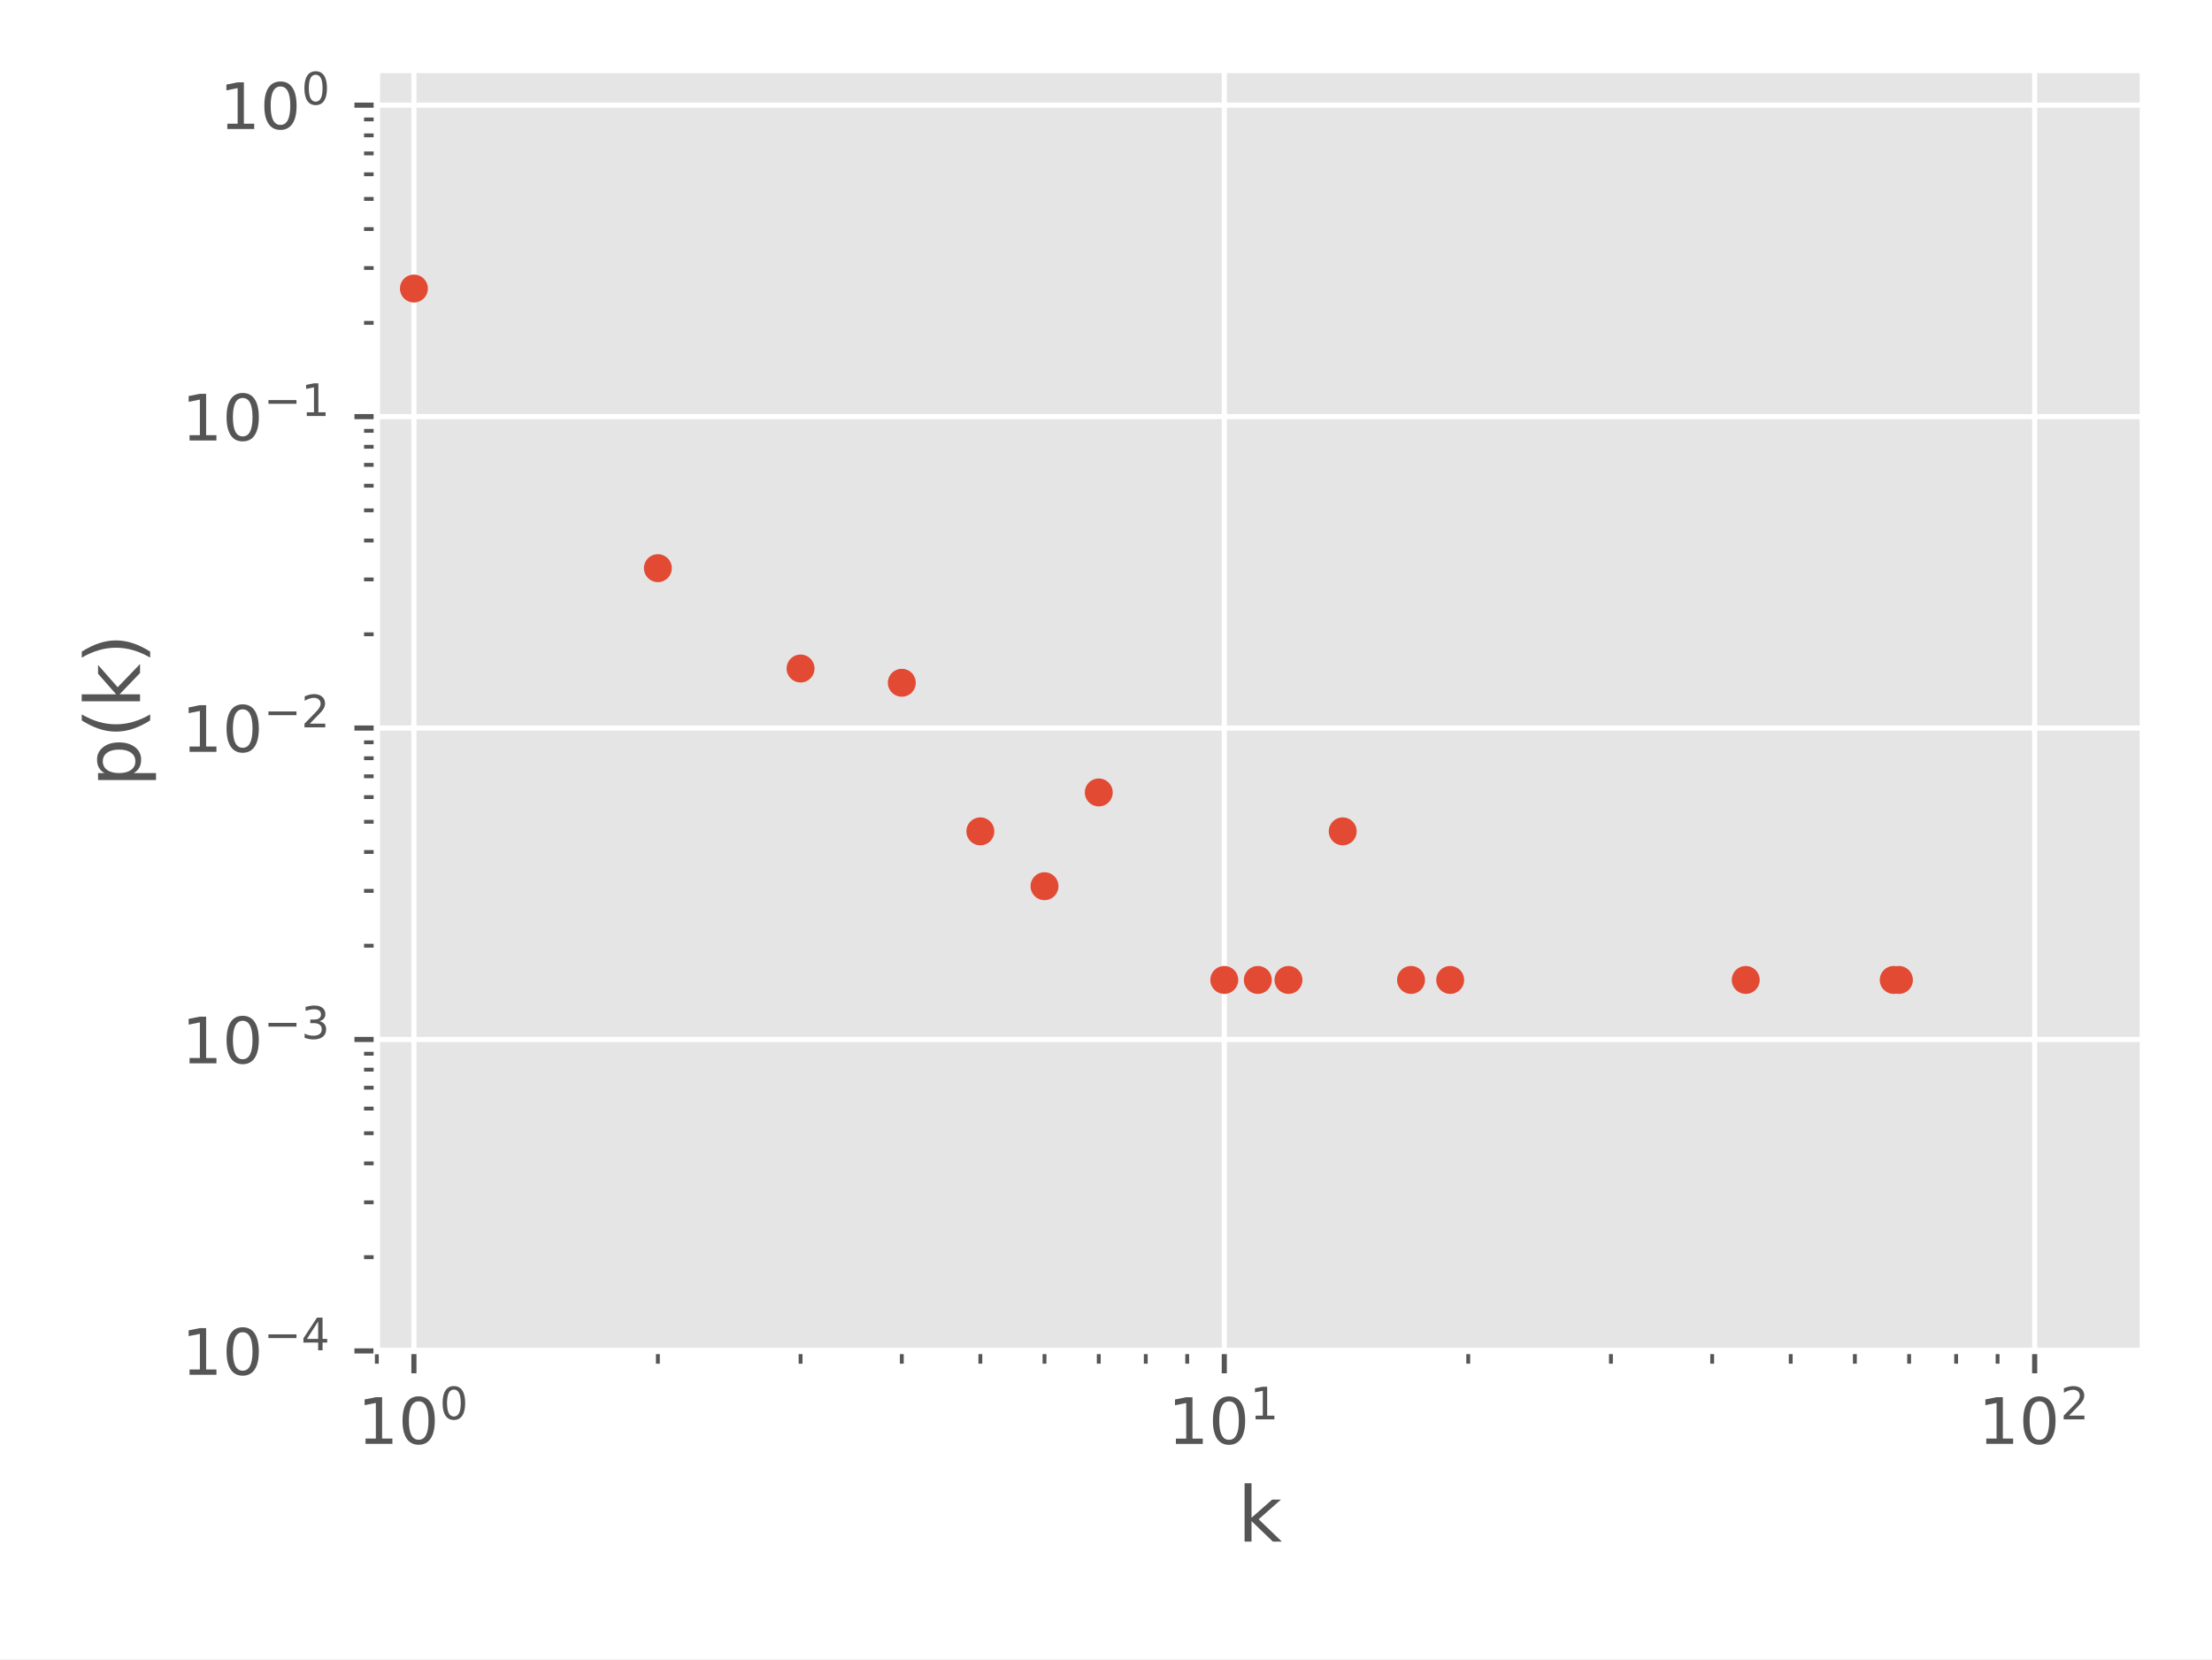
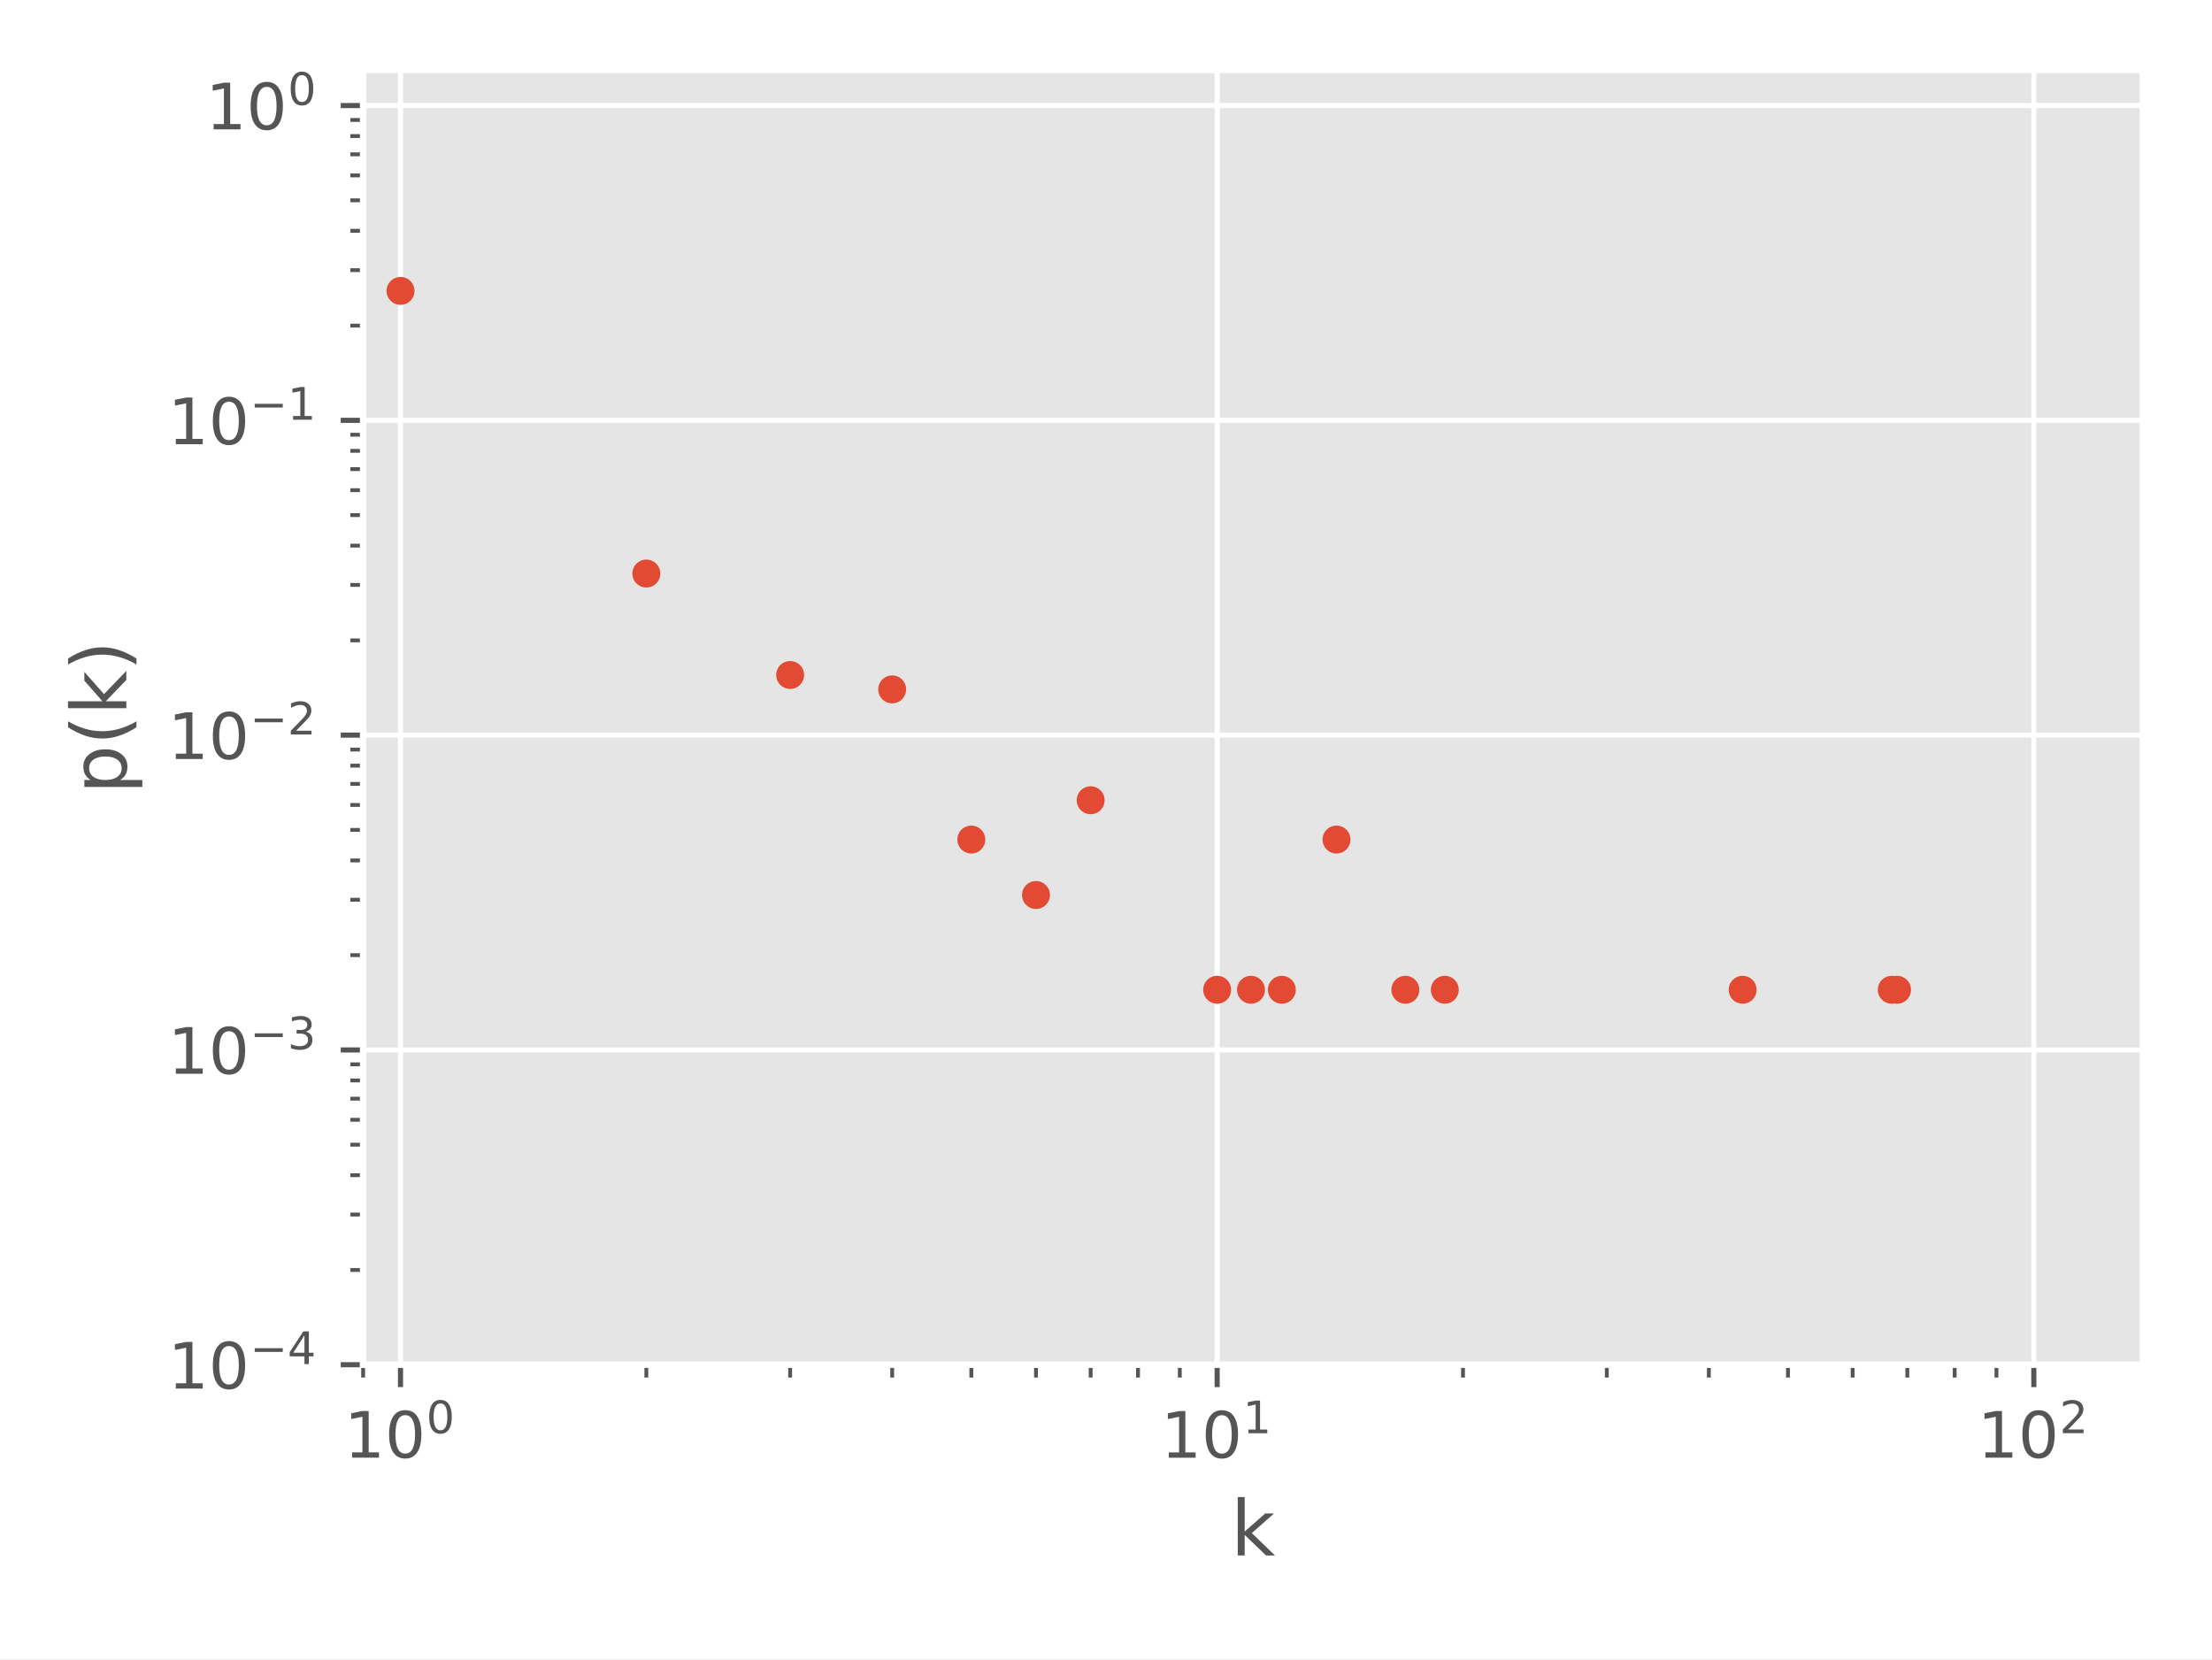
<svg xmlns="http://www.w3.org/2000/svg" xmlns:xlink="http://www.w3.org/1999/xlink" width="345.6pt" height="259.2pt" viewBox="0 0 345.6 259.2" version="1.1">
  <defs>
    <style type="text/css">*{stroke-linejoin: round; stroke-linecap: butt}</style>
  </defs>
  <g id="figure_1">
    <g id="patch_1">
      <path d="M 0 259.2  L 345.6 259.2  L 345.6 0  L 0 0  z " style="fill: #ffffff" />
    </g>
    <g id="axes_1">
      <g id="patch_2">
-         <path d="M 58.877 211.048  L 334.8 211.048  L 334.8 10.918  L 58.877 10.918  z " style="fill: #e5e5e5" />
+         <path d="M 56.735 213.208  L 334.8 213.208  L 334.8 10.918  L 56.735 10.918  z " style="fill: #e5e5e5" />
      </g>
      <g id="matplotlib.axis_1">
        <g id="xtick_1">
          <g id="line2d_1">
-             <path d="M 64.67 211.048  L 64.67 10.918  " clip-path="url(#pd19d68259e)" style="fill: none; stroke: #ffffff; stroke-width: 0.8; stroke-linecap: square" />
+             <path d="M 62.574 213.208  L 62.574 10.918  " clip-path="url(#pd4e6b2bc3e)" style="fill: none; stroke: #ffffff; stroke-width: 0.8; stroke-linecap: square" />
          </g>
          <g id="line2d_2">
            <defs>
-               <path id="m4f8081036e" d="M 0 0  L 0 3.5  " style="stroke: #555555; stroke-width: 0.8" />
+               <path id="m5075b7e5a8" d="M 0 0  L 0 3.5  " style="stroke: #555555; stroke-width: 0.8" />
            </defs>
            <g>
-               <use xlink:href="#m4f8081036e" x="64.67" y="211.048" style="fill: #555555; stroke: #555555; stroke-width: 0.8" />
+               <use xlink:href="#m5075b7e5a8" x="62.574" y="213.208" style="fill: #555555; stroke: #555555; stroke-width: 0.8" />
            </g>
          </g>
          <g id="text_1">
-             <g style="fill: #555555" transform="translate(55.87046 225.6464) scale(0.1 -0.1)">
+             <g style="fill: #555555" transform="translate(53.77372 227.8064)scale(0.1 -0.1)">
              <defs>
                <path id="DejaVuSans-31" d="M 794 531  L 1825 531  L 1825 4091  L 703 3866  L 703 4441  L 1819 4666  L 2450 4666  L 2450 531  L 3481 531  L 3481 0  L 794 0  L 794 531  z " transform="scale(0.015625)" />
                <path id="DejaVuSans-30" d="M 2034 4250  Q 1547 4250 1301 3770  Q 1056 3291 1056 2328  Q 1056 1369 1301 889  Q 1547 409 2034 409  Q 2525 409 2770 889  Q 3016 1369 3016 2328  Q 3016 3291 2770 3770  Q 2525 4250 2034 4250  z M 2034 4750  Q 2819 4750 3233 4129  Q 3647 3509 3647 2328  Q 3647 1150 3233 529  Q 2819 -91 2034 -91  Q 1250 -91 836 529  Q 422 1150 422 2328  Q 422 3509 836 4129  Q 1250 4750 2034 4750  z " transform="scale(0.015625)" />
              </defs>
              <use xlink:href="#DejaVuSans-31" transform="translate(0 0.765625)" />
              <use xlink:href="#DejaVuSans-30" transform="translate(63.62305 0.765625)" />
-               <use xlink:href="#DejaVuSans-30" transform="translate(128.2031 39.04688) scale(0.7)" />
+               <use xlink:href="#DejaVuSans-30" transform="translate(128.2031 39.04688)scale(0.7)" />
            </g>
          </g>
        </g>
        <g id="xtick_2">
          <g id="line2d_3">
-             <path d="M 191.281 211.048  L 191.281 10.918  " clip-path="url(#pd19d68259e)" style="fill: none; stroke: #ffffff; stroke-width: 0.8; stroke-linecap: square" />
+             <path d="M 190.167 213.208  L 190.167 10.918  " clip-path="url(#pd4e6b2bc3e)" style="fill: none; stroke: #ffffff; stroke-width: 0.8; stroke-linecap: square" />
          </g>
          <g id="line2d_4">
            <g>
-               <use xlink:href="#m4f8081036e" x="191.281" y="211.048" style="fill: #555555; stroke: #555555; stroke-width: 0.8" />
+               <use xlink:href="#m5075b7e5a8" x="190.167" y="213.208" style="fill: #555555; stroke: #555555; stroke-width: 0.8" />
            </g>
          </g>
          <g id="text_2">
-             <g style="fill: #555555" transform="translate(182.4815 225.6464) scale(0.1 -0.1)">
+             <g style="fill: #555555" transform="translate(181.3675 227.8064)scale(0.1 -0.1)">
              <use xlink:href="#DejaVuSans-31" transform="translate(0 0.684375)" />
              <use xlink:href="#DejaVuSans-30" transform="translate(63.62305 0.684375)" />
-               <use xlink:href="#DejaVuSans-31" transform="translate(128.2031 38.96563) scale(0.7)" />
+               <use xlink:href="#DejaVuSans-31" transform="translate(128.2031 38.96563)scale(0.7)" />
            </g>
          </g>
        </g>
        <g id="xtick_3">
          <g id="line2d_5">
-             <path d="M 317.893 211.048  L 317.893 10.918  " clip-path="url(#pd19d68259e)" style="fill: none; stroke: #ffffff; stroke-width: 0.8; stroke-linecap: square" />
+             <path d="M 317.761 213.208  L 317.761 10.918  " clip-path="url(#pd4e6b2bc3e)" style="fill: none; stroke: #ffffff; stroke-width: 0.8; stroke-linecap: square" />
          </g>
          <g id="line2d_6">
            <g>
-               <use xlink:href="#m4f8081036e" x="317.893" y="211.048" style="fill: #555555; stroke: #555555; stroke-width: 0.8" />
+               <use xlink:href="#m5075b7e5a8" x="317.761" y="213.208" style="fill: #555555; stroke: #555555; stroke-width: 0.8" />
            </g>
          </g>
          <g id="text_3">
-             <g style="fill: #555555" transform="translate(309.0925 225.6464) scale(0.1 -0.1)">
+             <g style="fill: #555555" transform="translate(308.9613 227.8064)scale(0.1 -0.1)">
              <defs>
                <path id="DejaVuSans-32" d="M 1228 531  L 3431 531  L 3431 0  L 469 0  L 469 531  Q 828 903 1448 1529  Q 2069 2156 2228 2338  Q 2531 2678 2651 2914  Q 2772 3150 2772 3378  Q 2772 3750 2511 3984  Q 2250 4219 1831 4219  Q 1534 4219 1204 4116  Q 875 4013 500 3803  L 500 4441  Q 881 4594 1212 4672  Q 1544 4750 1819 4750  Q 2544 4750 2975 4387  Q 3406 4025 3406 3419  Q 3406 3131 3298 2873  Q 3191 2616 2906 2266  Q 2828 2175 2409 1742  Q 1991 1309 1228 531  z " transform="scale(0.015625)" />
              </defs>
              <use xlink:href="#DejaVuSans-31" transform="translate(0 0.765625)" />
              <use xlink:href="#DejaVuSans-30" transform="translate(63.62305 0.765625)" />
-               <use xlink:href="#DejaVuSans-32" transform="translate(128.2031 39.04688) scale(0.7)" />
+               <use xlink:href="#DejaVuSans-32" transform="translate(128.2031 39.04688)scale(0.7)" />
            </g>
          </g>
        </g>
        <g id="xtick_4">
          <g id="line2d_7">
            <defs>
-               <path id="mb3ab9eba91" d="M 0 0  L 0 2  " style="stroke: #555555; stroke-width: 0.6" />
+               <path id="m100b106970" d="M 0 0  L 0 2  " style="stroke: #555555; stroke-width: 0.6" />
            </defs>
            <g>
-               <use xlink:href="#mb3ab9eba91" x="58.877" y="211.048" style="fill: #555555; stroke: #555555; stroke-width: 0.6" />
+               <use xlink:href="#m100b106970" x="56.735" y="213.208" style="fill: #555555; stroke: #555555; stroke-width: 0.6" />
            </g>
          </g>
        </g>
        <g id="xtick_5">
          <g id="line2d_8">
            <g>
-               <use xlink:href="#mb3ab9eba91" x="102.784" y="211.048" style="fill: #555555; stroke: #555555; stroke-width: 0.6" />
+               <use xlink:href="#m100b106970" x="100.983" y="213.208" style="fill: #555555; stroke: #555555; stroke-width: 0.6" />
            </g>
          </g>
        </g>
        <g id="xtick_6">
          <g id="line2d_9">
            <g>
-               <use xlink:href="#mb3ab9eba91" x="125.079" y="211.048" style="fill: #555555; stroke: #555555; stroke-width: 0.6" />
+               <use xlink:href="#m100b106970" x="123.451" y="213.208" style="fill: #555555; stroke: #555555; stroke-width: 0.6" />
            </g>
          </g>
        </g>
        <g id="xtick_7">
          <g id="line2d_10">
            <g>
-               <use xlink:href="#mb3ab9eba91" x="140.898" y="211.048" style="fill: #555555; stroke: #555555; stroke-width: 0.6" />
+               <use xlink:href="#m100b106970" x="139.393" y="213.208" style="fill: #555555; stroke: #555555; stroke-width: 0.6" />
            </g>
          </g>
        </g>
        <g id="xtick_8">
          <g id="line2d_11">
            <g>
-               <use xlink:href="#mb3ab9eba91" x="153.168" y="211.048" style="fill: #555555; stroke: #555555; stroke-width: 0.6" />
+               <use xlink:href="#m100b106970" x="151.758" y="213.208" style="fill: #555555; stroke: #555555; stroke-width: 0.6" />
            </g>
          </g>
        </g>
        <g id="xtick_9">
          <g id="line2d_12">
            <g>
-               <use xlink:href="#mb3ab9eba91" x="163.193" y="211.048" style="fill: #555555; stroke: #555555; stroke-width: 0.6" />
+               <use xlink:href="#m100b106970" x="161.861" y="213.208" style="fill: #555555; stroke: #555555; stroke-width: 0.6" />
            </g>
          </g>
        </g>
        <g id="xtick_10">
          <g id="line2d_13">
            <g>
-               <use xlink:href="#mb3ab9eba91" x="171.669" y="211.048" style="fill: #555555; stroke: #555555; stroke-width: 0.6" />
+               <use xlink:href="#m100b106970" x="170.403" y="213.208" style="fill: #555555; stroke: #555555; stroke-width: 0.6" />
            </g>
          </g>
        </g>
        <g id="xtick_11">
          <g id="line2d_14">
            <g>
-               <use xlink:href="#mb3ab9eba91" x="179.012" y="211.048" style="fill: #555555; stroke: #555555; stroke-width: 0.6" />
+               <use xlink:href="#m100b106970" x="177.802" y="213.208" style="fill: #555555; stroke: #555555; stroke-width: 0.6" />
            </g>
          </g>
        </g>
        <g id="xtick_12">
          <g id="line2d_15">
            <g>
-               <use xlink:href="#mb3ab9eba91" x="185.488" y="211.048" style="fill: #555555; stroke: #555555; stroke-width: 0.6" />
+               <use xlink:href="#m100b106970" x="184.329" y="213.208" style="fill: #555555; stroke: #555555; stroke-width: 0.6" />
            </g>
          </g>
        </g>
        <g id="xtick_13">
          <g id="line2d_16">
            <g>
-               <use xlink:href="#mb3ab9eba91" x="229.395" y="211.048" style="fill: #555555; stroke: #555555; stroke-width: 0.6" />
+               <use xlink:href="#m100b106970" x="228.577" y="213.208" style="fill: #555555; stroke: #555555; stroke-width: 0.6" />
            </g>
          </g>
        </g>
        <g id="xtick_14">
          <g id="line2d_17">
            <g>
-               <use xlink:href="#mb3ab9eba91" x="251.69" y="211.048" style="fill: #555555; stroke: #555555; stroke-width: 0.6" />
+               <use xlink:href="#m100b106970" x="251.045" y="213.208" style="fill: #555555; stroke: #555555; stroke-width: 0.6" />
            </g>
          </g>
        </g>
        <g id="xtick_15">
          <g id="line2d_18">
            <g>
-               <use xlink:href="#mb3ab9eba91" x="267.509" y="211.048" style="fill: #555555; stroke: #555555; stroke-width: 0.6" />
+               <use xlink:href="#m100b106970" x="266.987" y="213.208" style="fill: #555555; stroke: #555555; stroke-width: 0.6" />
            </g>
          </g>
        </g>
        <g id="xtick_16">
          <g id="line2d_19">
            <g>
-               <use xlink:href="#mb3ab9eba91" x="279.779" y="211.048" style="fill: #555555; stroke: #555555; stroke-width: 0.6" />
+               <use xlink:href="#m100b106970" x="279.352" y="213.208" style="fill: #555555; stroke: #555555; stroke-width: 0.6" />
            </g>
          </g>
        </g>
        <g id="xtick_17">
          <g id="line2d_20">
            <g>
-               <use xlink:href="#mb3ab9eba91" x="289.804" y="211.048" style="fill: #555555; stroke: #555555; stroke-width: 0.6" />
+               <use xlink:href="#m100b106970" x="289.455" y="213.208" style="fill: #555555; stroke: #555555; stroke-width: 0.6" />
            </g>
          </g>
        </g>
        <g id="xtick_18">
          <g id="line2d_21">
            <g>
-               <use xlink:href="#mb3ab9eba91" x="298.28" y="211.048" style="fill: #555555; stroke: #555555; stroke-width: 0.6" />
+               <use xlink:href="#m100b106970" x="297.997" y="213.208" style="fill: #555555; stroke: #555555; stroke-width: 0.6" />
            </g>
          </g>
        </g>
        <g id="xtick_19">
          <g id="line2d_22">
            <g>
-               <use xlink:href="#mb3ab9eba91" x="305.623" y="211.048" style="fill: #555555; stroke: #555555; stroke-width: 0.6" />
+               <use xlink:href="#m100b106970" x="305.396" y="213.208" style="fill: #555555; stroke: #555555; stroke-width: 0.6" />
            </g>
          </g>
        </g>
        <g id="xtick_20">
          <g id="line2d_23">
            <g>
-               <use xlink:href="#mb3ab9eba91" x="312.099" y="211.048" style="fill: #555555; stroke: #555555; stroke-width: 0.6" />
+               <use xlink:href="#m100b106970" x="311.923" y="213.208" style="fill: #555555; stroke: #555555; stroke-width: 0.6" />
            </g>
          </g>
        </g>
        <g id="text_4">
-           <g style="fill: #555555" transform="translate(193.3642 240.8442) scale(0.12 -0.12)">
+           <g style="fill: #555555" transform="translate(192.2933 243.0043)scale(0.12 -0.12)">
            <defs>
              <path id="DejaVuSans-6b" d="M 581 4863  L 1159 4863  L 1159 1991  L 2875 3500  L 3609 3500  L 1753 1863  L 3688 0  L 2938 0  L 1159 1709  L 1159 0  L 581 0  L 581 4863  z " transform="scale(0.015625)" />
            </defs>
            <use xlink:href="#DejaVuSans-6b" />
          </g>
        </g>
      </g>
      <g id="matplotlib.axis_2">
        <g id="ytick_1">
          <g id="line2d_24">
-             <path d="M 58.877 211.048  L 334.8 211.048  " clip-path="url(#pd19d68259e)" style="fill: none; stroke: #ffffff; stroke-width: 0.8; stroke-linecap: square" />
+             <path d="M 56.735 213.208  L 334.8 213.208  " clip-path="url(#pd4e6b2bc3e)" style="fill: none; stroke: #ffffff; stroke-width: 0.8; stroke-linecap: square" />
          </g>
          <g id="line2d_25">
            <defs>
-               <path id="m015643359f" d="M 0 0  L -3.5 0  " style="stroke: #555555; stroke-width: 0.8" />
+               <path id="m244d726174" d="M 0 0  L -3.5 0  " style="stroke: #555555; stroke-width: 0.8" />
            </defs>
            <g>
-               <use xlink:href="#m015643359f" x="58.877" y="211.048" style="fill: #555555; stroke: #555555; stroke-width: 0.8" />
+               <use xlink:href="#m244d726174" x="56.735" y="213.208" style="fill: #555555; stroke: #555555; stroke-width: 0.8" />
            </g>
          </g>
          <g id="text_5">
-             <g style="fill: #555555" transform="translate(28.37705 214.8472) scale(0.1 -0.1)">
+             <g style="fill: #555555" transform="translate(26.23535 217.0072)scale(0.1 -0.1)">
              <defs>
                <path id="DejaVuSans-2212" d="M 678 2272  L 4684 2272  L 4684 1741  L 678 1741  L 678 2272  z " transform="scale(0.015625)" />
                <path id="DejaVuSans-34" d="M 2419 4116  L 825 1625  L 2419 1625  L 2419 4116  z M 2253 4666  L 3047 4666  L 3047 1625  L 3713 1625  L 3713 1100  L 3047 1100  L 3047 0  L 2419 0  L 2419 1100  L 313 1100  L 313 1709  L 2253 4666  z " transform="scale(0.015625)" />
              </defs>
              <use xlink:href="#DejaVuSans-31" transform="translate(0 0.684375)" />
              <use xlink:href="#DejaVuSans-30" transform="translate(63.62305 0.684375)" />
-               <use xlink:href="#DejaVuSans-2212" transform="translate(128.2031 38.96563) scale(0.7)" />
-               <use xlink:href="#DejaVuSans-34" transform="translate(186.8555 38.96563) scale(0.7)" />
+               <use xlink:href="#DejaVuSans-2212" transform="translate(128.2031 38.96563)scale(0.7)" />
+               <use xlink:href="#DejaVuSans-34" transform="translate(186.8555 38.96563)scale(0.7)" />
            </g>
          </g>
        </g>
        <g id="ytick_2">
          <g id="line2d_26">
-             <path d="M 58.877 162.394  L 334.8 162.394  " clip-path="url(#pd19d68259e)" style="fill: none; stroke: #ffffff; stroke-width: 0.8; stroke-linecap: square" />
+             <path d="M 56.735 164.029  L 334.8 164.029  " clip-path="url(#pd4e6b2bc3e)" style="fill: none; stroke: #ffffff; stroke-width: 0.8; stroke-linecap: square" />
          </g>
          <g id="line2d_27">
            <g>
-               <use xlink:href="#m015643359f" x="58.877" y="162.394" style="fill: #555555; stroke: #555555; stroke-width: 0.8" />
+               <use xlink:href="#m244d726174" x="56.735" y="164.029" style="fill: #555555; stroke: #555555; stroke-width: 0.8" />
            </g>
          </g>
          <g id="text_6">
-             <g style="fill: #555555" transform="translate(28.37705 166.193) scale(0.1 -0.1)">
+             <g style="fill: #555555" transform="translate(26.23535 167.8279)scale(0.1 -0.1)">
              <defs>
                <path id="DejaVuSans-33" d="M 2597 2516  Q 3050 2419 3304 2112  Q 3559 1806 3559 1356  Q 3559 666 3084 287  Q 2609 -91 1734 -91  Q 1441 -91 1130 -33  Q 819 25 488 141  L 488 750  Q 750 597 1062 519  Q 1375 441 1716 441  Q 2309 441 2620 675  Q 2931 909 2931 1356  Q 2931 1769 2642 2001  Q 2353 2234 1838 2234  L 1294 2234  L 1294 2753  L 1863 2753  Q 2328 2753 2575 2939  Q 2822 3125 2822 3475  Q 2822 3834 2567 4026  Q 2313 4219 1838 4219  Q 1578 4219 1281 4162  Q 984 4106 628 3988  L 628 4550  Q 988 4650 1302 4700  Q 1616 4750 1894 4750  Q 2613 4750 3031 4423  Q 3450 4097 3450 3541  Q 3450 3153 3228 2886  Q 3006 2619 2597 2516  z " transform="scale(0.015625)" />
              </defs>
              <use xlink:href="#DejaVuSans-31" transform="translate(0 0.765625)" />
              <use xlink:href="#DejaVuSans-30" transform="translate(63.62305 0.765625)" />
-               <use xlink:href="#DejaVuSans-2212" transform="translate(128.2031 39.04688) scale(0.7)" />
-               <use xlink:href="#DejaVuSans-33" transform="translate(186.8555 39.04688) scale(0.7)" />
+               <use xlink:href="#DejaVuSans-2212" transform="translate(128.2031 39.04688)scale(0.7)" />
+               <use xlink:href="#DejaVuSans-33" transform="translate(186.8555 39.04688)scale(0.7)" />
            </g>
          </g>
        </g>
        <g id="ytick_3">
          <g id="line2d_28">
-             <path d="M 58.877 113.74  L 334.8 113.74  " clip-path="url(#pd19d68259e)" style="fill: none; stroke: #ffffff; stroke-width: 0.8; stroke-linecap: square" />
+             <path d="M 56.735 114.849  L 334.8 114.849  " clip-path="url(#pd4e6b2bc3e)" style="fill: none; stroke: #ffffff; stroke-width: 0.8; stroke-linecap: square" />
          </g>
          <g id="line2d_29">
            <g>
-               <use xlink:href="#m015643359f" x="58.877" y="113.74" style="fill: #555555; stroke: #555555; stroke-width: 0.8" />
+               <use xlink:href="#m244d726174" x="56.735" y="114.849" style="fill: #555555; stroke: #555555; stroke-width: 0.8" />
            </g>
          </g>
          <g id="text_7">
-             <g style="fill: #555555" transform="translate(28.37705 117.5387) scale(0.1 -0.1)">
+             <g style="fill: #555555" transform="translate(26.23535 118.6485)scale(0.1 -0.1)">
              <use xlink:href="#DejaVuSans-31" transform="translate(0 0.765625)" />
              <use xlink:href="#DejaVuSans-30" transform="translate(63.62305 0.765625)" />
-               <use xlink:href="#DejaVuSans-2212" transform="translate(128.2031 39.04688) scale(0.7)" />
-               <use xlink:href="#DejaVuSans-32" transform="translate(186.8555 39.04688) scale(0.7)" />
+               <use xlink:href="#DejaVuSans-2212" transform="translate(128.2031 39.04688)scale(0.7)" />
+               <use xlink:href="#DejaVuSans-32" transform="translate(186.8555 39.04688)scale(0.7)" />
            </g>
          </g>
        </g>
        <g id="ytick_4">
          <g id="line2d_30">
-             <path d="M 58.877 65.085  L 334.8 65.085  " clip-path="url(#pd19d68259e)" style="fill: none; stroke: #ffffff; stroke-width: 0.8; stroke-linecap: square" />
+             <path d="M 56.735 65.67  L 334.8 65.67  " clip-path="url(#pd4e6b2bc3e)" style="fill: none; stroke: #ffffff; stroke-width: 0.8; stroke-linecap: square" />
          </g>
          <g id="line2d_31">
            <g>
-               <use xlink:href="#m015643359f" x="58.877" y="65.085" style="fill: #555555; stroke: #555555; stroke-width: 0.8" />
+               <use xlink:href="#m244d726174" x="56.735" y="65.67" style="fill: #555555; stroke: #555555; stroke-width: 0.8" />
            </g>
          </g>
          <g id="text_8">
-             <g style="fill: #555555" transform="translate(28.37705 68.88451) scale(0.1 -0.1)">
+             <g style="fill: #555555" transform="translate(26.23535 69.46914)scale(0.1 -0.1)">
              <use xlink:href="#DejaVuSans-31" transform="translate(0 0.684375)" />
              <use xlink:href="#DejaVuSans-30" transform="translate(63.62305 0.684375)" />
-               <use xlink:href="#DejaVuSans-2212" transform="translate(128.2031 38.96563) scale(0.7)" />
-               <use xlink:href="#DejaVuSans-31" transform="translate(186.8555 38.96563) scale(0.7)" />
+               <use xlink:href="#DejaVuSans-2212" transform="translate(128.2031 38.96563)scale(0.7)" />
+               <use xlink:href="#DejaVuSans-31" transform="translate(186.8555 38.96563)scale(0.7)" />
            </g>
          </g>
        </g>
        <g id="ytick_5">
          <g id="line2d_32">
-             <path d="M 58.877 16.431  L 334.8 16.431  " clip-path="url(#pd19d68259e)" style="fill: none; stroke: #ffffff; stroke-width: 0.8; stroke-linecap: square" />
+             <path d="M 56.735 16.491  L 334.8 16.491  " clip-path="url(#pd4e6b2bc3e)" style="fill: none; stroke: #ffffff; stroke-width: 0.8; stroke-linecap: square" />
          </g>
          <g id="line2d_33">
            <g>
-               <use xlink:href="#m015643359f" x="58.877" y="16.431" style="fill: #555555; stroke: #555555; stroke-width: 0.8" />
+               <use xlink:href="#m244d726174" x="56.735" y="16.491" style="fill: #555555; stroke: #555555; stroke-width: 0.8" />
            </g>
          </g>
          <g id="text_9">
-             <g style="fill: #555555" transform="translate(34.27705 20.23027) scale(0.1 -0.1)">
+             <g style="fill: #555555" transform="translate(32.13535 20.28978)scale(0.1 -0.1)">
              <use xlink:href="#DejaVuSans-31" transform="translate(0 0.765625)" />
              <use xlink:href="#DejaVuSans-30" transform="translate(63.62305 0.765625)" />
-               <use xlink:href="#DejaVuSans-30" transform="translate(128.2031 39.04688) scale(0.7)" />
+               <use xlink:href="#DejaVuSans-30" transform="translate(128.2031 39.04688)scale(0.7)" />
            </g>
          </g>
        </g>
        <g id="ytick_6">
          <g id="line2d_34">
            <defs>
-               <path id="m9445a7fd0b" d="M 0 0  L -2 0  " style="stroke: #555555; stroke-width: 0.6" />
+               <path id="m12796a11f0" d="M 0 0  L -2 0  " style="stroke: #555555; stroke-width: 0.6" />
            </defs>
            <g>
-               <use xlink:href="#m9445a7fd0b" x="58.877" y="196.402" style="fill: #555555; stroke: #555555; stroke-width: 0.6" />
+               <use xlink:href="#m12796a11f0" x="56.735" y="198.404" style="fill: #555555; stroke: #555555; stroke-width: 0.6" />
            </g>
          </g>
        </g>
        <g id="ytick_7">
          <g id="line2d_35">
            <g>
-               <use xlink:href="#m9445a7fd0b" x="58.877" y="187.834" style="fill: #555555; stroke: #555555; stroke-width: 0.6" />
+               <use xlink:href="#m12796a11f0" x="56.735" y="189.743" style="fill: #555555; stroke: #555555; stroke-width: 0.6" />
            </g>
          </g>
        </g>
        <g id="ytick_8">
          <g id="line2d_36">
            <g>
-               <use xlink:href="#m9445a7fd0b" x="58.877" y="181.755" style="fill: #555555; stroke: #555555; stroke-width: 0.6" />
+               <use xlink:href="#m12796a11f0" x="56.735" y="183.599" style="fill: #555555; stroke: #555555; stroke-width: 0.6" />
            </g>
          </g>
        </g>
        <g id="ytick_9">
          <g id="line2d_37">
            <g>
-               <use xlink:href="#m9445a7fd0b" x="58.877" y="177.04" style="fill: #555555; stroke: #555555; stroke-width: 0.6" />
+               <use xlink:href="#m12796a11f0" x="56.735" y="178.833" style="fill: #555555; stroke: #555555; stroke-width: 0.6" />
            </g>
          </g>
        </g>
        <g id="ytick_10">
          <g id="line2d_38">
            <g>
-               <use xlink:href="#m9445a7fd0b" x="58.877" y="173.188" style="fill: #555555; stroke: #555555; stroke-width: 0.6" />
+               <use xlink:href="#m12796a11f0" x="56.735" y="174.939" style="fill: #555555; stroke: #555555; stroke-width: 0.6" />
            </g>
          </g>
        </g>
        <g id="ytick_11">
          <g id="line2d_39">
            <g>
-               <use xlink:href="#m9445a7fd0b" x="58.877" y="169.93" style="fill: #555555; stroke: #555555; stroke-width: 0.6" />
+               <use xlink:href="#m12796a11f0" x="56.735" y="171.647" style="fill: #555555; stroke: #555555; stroke-width: 0.6" />
            </g>
          </g>
        </g>
        <g id="ytick_12">
          <g id="line2d_40">
            <g>
-               <use xlink:href="#m9445a7fd0b" x="58.877" y="167.109" style="fill: #555555; stroke: #555555; stroke-width: 0.6" />
+               <use xlink:href="#m12796a11f0" x="56.735" y="168.795" style="fill: #555555; stroke: #555555; stroke-width: 0.6" />
            </g>
          </g>
        </g>
        <g id="ytick_13">
          <g id="line2d_41">
            <g>
-               <use xlink:href="#m9445a7fd0b" x="58.877" y="164.62" style="fill: #555555; stroke: #555555; stroke-width: 0.6" />
+               <use xlink:href="#m12796a11f0" x="56.735" y="166.279" style="fill: #555555; stroke: #555555; stroke-width: 0.6" />
            </g>
          </g>
        </g>
        <g id="ytick_14">
          <g id="line2d_42">
            <g>
-               <use xlink:href="#m9445a7fd0b" x="58.877" y="147.747" style="fill: #555555; stroke: #555555; stroke-width: 0.6" />
+               <use xlink:href="#m12796a11f0" x="56.735" y="149.224" style="fill: #555555; stroke: #555555; stroke-width: 0.6" />
            </g>
          </g>
        </g>
        <g id="ytick_15">
          <g id="line2d_43">
            <g>
-               <use xlink:href="#m9445a7fd0b" x="58.877" y="139.18" style="fill: #555555; stroke: #555555; stroke-width: 0.6" />
+               <use xlink:href="#m12796a11f0" x="56.735" y="140.564" style="fill: #555555; stroke: #555555; stroke-width: 0.6" />
            </g>
          </g>
        </g>
        <g id="ytick_16">
          <g id="line2d_44">
            <g>
-               <use xlink:href="#m9445a7fd0b" x="58.877" y="133.101" style="fill: #555555; stroke: #555555; stroke-width: 0.6" />
+               <use xlink:href="#m12796a11f0" x="56.735" y="134.42" style="fill: #555555; stroke: #555555; stroke-width: 0.6" />
            </g>
          </g>
        </g>
        <g id="ytick_17">
          <g id="line2d_45">
            <g>
-               <use xlink:href="#m9445a7fd0b" x="58.877" y="128.386" style="fill: #555555; stroke: #555555; stroke-width: 0.6" />
+               <use xlink:href="#m12796a11f0" x="56.735" y="129.654" style="fill: #555555; stroke: #555555; stroke-width: 0.6" />
            </g>
          </g>
        </g>
        <g id="ytick_18">
          <g id="line2d_46">
            <g>
-               <use xlink:href="#m9445a7fd0b" x="58.877" y="124.533" style="fill: #555555; stroke: #555555; stroke-width: 0.6" />
+               <use xlink:href="#m12796a11f0" x="56.735" y="125.76" style="fill: #555555; stroke: #555555; stroke-width: 0.6" />
            </g>
          </g>
        </g>
        <g id="ytick_19">
          <g id="line2d_47">
            <g>
-               <use xlink:href="#m9445a7fd0b" x="58.877" y="121.276" style="fill: #555555; stroke: #555555; stroke-width: 0.6" />
+               <use xlink:href="#m12796a11f0" x="56.735" y="122.467" style="fill: #555555; stroke: #555555; stroke-width: 0.6" />
            </g>
          </g>
        </g>
        <g id="ytick_20">
          <g id="line2d_48">
            <g>
-               <use xlink:href="#m9445a7fd0b" x="58.877" y="118.455" style="fill: #555555; stroke: #555555; stroke-width: 0.6" />
+               <use xlink:href="#m12796a11f0" x="56.735" y="119.615" style="fill: #555555; stroke: #555555; stroke-width: 0.6" />
            </g>
          </g>
        </g>
        <g id="ytick_21">
          <g id="line2d_49">
            <g>
-               <use xlink:href="#m9445a7fd0b" x="58.877" y="115.966" style="fill: #555555; stroke: #555555; stroke-width: 0.6" />
+               <use xlink:href="#m12796a11f0" x="56.735" y="117.1" style="fill: #555555; stroke: #555555; stroke-width: 0.6" />
            </g>
          </g>
        </g>
        <g id="ytick_22">
          <g id="line2d_50">
            <g>
-               <use xlink:href="#m9445a7fd0b" x="58.877" y="99.093" style="fill: #555555; stroke: #555555; stroke-width: 0.6" />
+               <use xlink:href="#m12796a11f0" x="56.735" y="100.045" style="fill: #555555; stroke: #555555; stroke-width: 0.6" />
            </g>
          </g>
        </g>
        <g id="ytick_23">
          <g id="line2d_51">
            <g>
-               <use xlink:href="#m9445a7fd0b" x="58.877" y="90.526" style="fill: #555555; stroke: #555555; stroke-width: 0.6" />
+               <use xlink:href="#m12796a11f0" x="56.735" y="91.385" style="fill: #555555; stroke: #555555; stroke-width: 0.6" />
            </g>
          </g>
        </g>
        <g id="ytick_24">
          <g id="line2d_52">
            <g>
-               <use xlink:href="#m9445a7fd0b" x="58.877" y="84.447" style="fill: #555555; stroke: #555555; stroke-width: 0.6" />
+               <use xlink:href="#m12796a11f0" x="56.735" y="85.24" style="fill: #555555; stroke: #555555; stroke-width: 0.6" />
            </g>
          </g>
        </g>
        <g id="ytick_25">
          <g id="line2d_53">
            <g>
-               <use xlink:href="#m9445a7fd0b" x="58.877" y="79.732" style="fill: #555555; stroke: #555555; stroke-width: 0.6" />
+               <use xlink:href="#m12796a11f0" x="56.735" y="80.474" style="fill: #555555; stroke: #555555; stroke-width: 0.6" />
            </g>
          </g>
        </g>
        <g id="ytick_26">
          <g id="line2d_54">
            <g>
-               <use xlink:href="#m9445a7fd0b" x="58.877" y="75.879" style="fill: #555555; stroke: #555555; stroke-width: 0.6" />
+               <use xlink:href="#m12796a11f0" x="56.735" y="76.58" style="fill: #555555; stroke: #555555; stroke-width: 0.6" />
            </g>
          </g>
        </g>
        <g id="ytick_27">
          <g id="line2d_55">
            <g>
-               <use xlink:href="#m9445a7fd0b" x="58.877" y="72.622" style="fill: #555555; stroke: #555555; stroke-width: 0.6" />
+               <use xlink:href="#m12796a11f0" x="56.735" y="73.288" style="fill: #555555; stroke: #555555; stroke-width: 0.6" />
            </g>
          </g>
        </g>
        <g id="ytick_28">
          <g id="line2d_56">
            <g>
-               <use xlink:href="#m9445a7fd0b" x="58.877" y="69.8" style="fill: #555555; stroke: #555555; stroke-width: 0.6" />
+               <use xlink:href="#m12796a11f0" x="56.735" y="70.436" style="fill: #555555; stroke: #555555; stroke-width: 0.6" />
            </g>
          </g>
        </g>
        <g id="ytick_29">
          <g id="line2d_57">
            <g>
-               <use xlink:href="#m9445a7fd0b" x="58.877" y="67.312" style="fill: #555555; stroke: #555555; stroke-width: 0.6" />
+               <use xlink:href="#m12796a11f0" x="56.735" y="67.92" style="fill: #555555; stroke: #555555; stroke-width: 0.6" />
            </g>
          </g>
        </g>
        <g id="ytick_30">
          <g id="line2d_58">
            <g>
-               <use xlink:href="#m9445a7fd0b" x="58.877" y="50.439" style="fill: #555555; stroke: #555555; stroke-width: 0.6" />
+               <use xlink:href="#m12796a11f0" x="56.735" y="50.865" style="fill: #555555; stroke: #555555; stroke-width: 0.6" />
            </g>
          </g>
        </g>
        <g id="ytick_31">
          <g id="line2d_59">
            <g>
-               <use xlink:href="#m9445a7fd0b" x="58.877" y="41.871" style="fill: #555555; stroke: #555555; stroke-width: 0.6" />
+               <use xlink:href="#m12796a11f0" x="56.735" y="42.205" style="fill: #555555; stroke: #555555; stroke-width: 0.6" />
            </g>
          </g>
        </g>
        <g id="ytick_32">
          <g id="line2d_60">
            <g>
-               <use xlink:href="#m9445a7fd0b" x="58.877" y="35.793" style="fill: #555555; stroke: #555555; stroke-width: 0.6" />
+               <use xlink:href="#m12796a11f0" x="56.735" y="36.061" style="fill: #555555; stroke: #555555; stroke-width: 0.6" />
            </g>
          </g>
        </g>
        <g id="ytick_33">
          <g id="line2d_61">
            <g>
-               <use xlink:href="#m9445a7fd0b" x="58.877" y="31.077" style="fill: #555555; stroke: #555555; stroke-width: 0.6" />
+               <use xlink:href="#m12796a11f0" x="56.735" y="31.295" style="fill: #555555; stroke: #555555; stroke-width: 0.6" />
            </g>
          </g>
        </g>
        <g id="ytick_34">
          <g id="line2d_62">
            <g>
-               <use xlink:href="#m9445a7fd0b" x="58.877" y="27.225" style="fill: #555555; stroke: #555555; stroke-width: 0.6" />
+               <use xlink:href="#m12796a11f0" x="56.735" y="27.401" style="fill: #555555; stroke: #555555; stroke-width: 0.6" />
            </g>
          </g>
        </g>
        <g id="ytick_35">
          <g id="line2d_63">
            <g>
-               <use xlink:href="#m9445a7fd0b" x="58.877" y="23.968" style="fill: #555555; stroke: #555555; stroke-width: 0.6" />
+               <use xlink:href="#m12796a11f0" x="56.735" y="24.109" style="fill: #555555; stroke: #555555; stroke-width: 0.6" />
            </g>
          </g>
        </g>
        <g id="ytick_36">
          <g id="line2d_64">
            <g>
-               <use xlink:href="#m9445a7fd0b" x="58.877" y="21.146" style="fill: #555555; stroke: #555555; stroke-width: 0.6" />
+               <use xlink:href="#m12796a11f0" x="56.735" y="21.257" style="fill: #555555; stroke: #555555; stroke-width: 0.6" />
            </g>
          </g>
        </g>
        <g id="ytick_37">
          <g id="line2d_65">
            <g>
-               <use xlink:href="#m9445a7fd0b" x="58.877" y="18.657" style="fill: #555555; stroke: #555555; stroke-width: 0.6" />
+               <use xlink:href="#m12796a11f0" x="56.735" y="18.741" style="fill: #555555; stroke: #555555; stroke-width: 0.6" />
            </g>
          </g>
        </g>
        <g id="text_10">
-           <g style="fill: #555555" transform="translate(21.88143 122.9481) rotate(-90) scale(0.12 -0.12)">
+           <g style="fill: #555555" transform="translate(19.73972 124.0281)rotate(-90)scale(0.12 -0.12)">
            <defs>
              <path id="DejaVuSans-70" d="M 1159 525  L 1159 -1331  L 581 -1331  L 581 3500  L 1159 3500  L 1159 2969  Q 1341 3281 1617 3432  Q 1894 3584 2278 3584  Q 2916 3584 3314 3078  Q 3713 2572 3713 1747  Q 3713 922 3314 415  Q 2916 -91 2278 -91  Q 1894 -91 1617 61  Q 1341 213 1159 525  z M 3116 1747  Q 3116 2381 2855 2742  Q 2594 3103 2138 3103  Q 1681 3103 1420 2742  Q 1159 2381 1159 1747  Q 1159 1113 1420 752  Q 1681 391 2138 391  Q 2594 391 2855 752  Q 3116 1113 3116 1747  z " transform="scale(0.015625)" />
              <path id="DejaVuSans-28" d="M 1984 4856  Q 1566 4138 1362 3434  Q 1159 2731 1159 2009  Q 1159 1288 1364 580  Q 1569 -128 1984 -844  L 1484 -844  Q 1016 -109 783 600  Q 550 1309 550 2009  Q 550 2706 781 3412  Q 1013 4119 1484 4856  L 1984 4856  z " transform="scale(0.015625)" />
              <path id="DejaVuSans-29" d="M 513 4856  L 1013 4856  Q 1481 4119 1714 3412  Q 1947 2706 1947 2009  Q 1947 1309 1714 600  Q 1481 -109 1013 -844  L 513 -844  Q 928 -128 1133 580  Q 1338 1288 1338 2009  Q 1338 2731 1133 3434  Q 928 4138 513 4856  z " transform="scale(0.015625)" />
            </defs>
            <use xlink:href="#DejaVuSans-70" />
            <use xlink:href="#DejaVuSans-28" x="63.477" />
            <use xlink:href="#DejaVuSans-6b" x="102.49" />
            <use xlink:href="#DejaVuSans-29" x="160.4" />
          </g>
        </g>
      </g>
      <g id="PathCollection_1">
        <defs>
-           <path id="m5e5f2946bb" d="M 0 1.936  C 0.514 1.936 1.006 1.732 1.369 1.369  C 1.732 1.006 1.936 0.514 1.936 0  C 1.936 -0.514 1.732 -1.006 1.369 -1.369  C 1.006 -1.732 0.514 -1.936 0 -1.936  C -0.514 -1.936 -1.006 -1.732 -1.369 -1.369  C -1.732 -1.006 -1.936 -0.514 -1.936 0  C -1.936 0.514 -1.732 1.006 -1.369 1.369  C -1.006 1.732 -0.514 1.936 0 1.936  z " style="stroke: #e24a33; stroke-width: 0.5" />
+           <path id="m5acde371aa" d="M 0 1.936  C 0.514 1.936 1.006 1.732 1.369 1.369  C 1.732 1.006 1.936 0.514 1.936 0  C 1.936 -0.514 1.732 -1.006 1.369 -1.369  C 1.006 -1.732 0.514 -1.936 0 -1.936  C -0.514 -1.936 -1.006 -1.732 -1.369 -1.369  C -1.732 -1.006 -1.936 -0.514 -1.936 0  C -1.936 0.514 -1.732 1.006 -1.369 1.369  C -1.006 1.732 -0.514 1.936 0 1.936  z " style="stroke: #e24a33; stroke-width: 0.5" />
        </defs>
-         <g clip-path="url(#pd19d68259e)">
-           <use xlink:href="#m5e5f2946bb" x="64.67" y="45.078" style="fill: #e24a33; stroke: #e24a33; stroke-width: 0.5" />
-           <use xlink:href="#m5e5f2946bb" x="102.784" y="88.764" style="fill: #e24a33; stroke: #e24a33; stroke-width: 0.5" />
-           <use xlink:href="#m5e5f2946bb" x="125.079" y="104.441" style="fill: #e24a33; stroke: #e24a33; stroke-width: 0.5" />
-           <use xlink:href="#m5e5f2946bb" x="140.898" y="106.667" style="fill: #e24a33; stroke: #e24a33; stroke-width: 0.5" />
-           <use xlink:href="#m5e5f2946bb" x="153.168" y="129.881" style="fill: #e24a33; stroke: #e24a33; stroke-width: 0.5" />
-           <use xlink:href="#m5e5f2946bb" x="163.193" y="138.449" style="fill: #e24a33; stroke: #e24a33; stroke-width: 0.5" />
-           <use xlink:href="#m5e5f2946bb" x="171.669" y="123.802" style="fill: #e24a33; stroke: #e24a33; stroke-width: 0.5" />
-           <use xlink:href="#m5e5f2946bb" x="191.281" y="153.095" style="fill: #e24a33; stroke: #e24a33; stroke-width: 0.5" />
-           <use xlink:href="#m5e5f2946bb" x="196.522" y="153.095" style="fill: #e24a33; stroke: #e24a33; stroke-width: 0.5" />
-           <use xlink:href="#m5e5f2946bb" x="201.307" y="153.095" style="fill: #e24a33; stroke: #e24a33; stroke-width: 0.5" />
-           <use xlink:href="#m5e5f2946bb" x="209.783" y="129.881" style="fill: #e24a33; stroke: #e24a33; stroke-width: 0.5" />
-           <use xlink:href="#m5e5f2946bb" x="220.459" y="153.095" style="fill: #e24a33; stroke: #e24a33; stroke-width: 0.5" />
-           <use xlink:href="#m5e5f2946bb" x="226.575" y="153.095" style="fill: #e24a33; stroke: #e24a33; stroke-width: 0.5" />
-           <use xlink:href="#m5e5f2946bb" x="272.75" y="153.095" style="fill: #e24a33; stroke: #e24a33; stroke-width: 0.5" />
-           <use xlink:href="#m5e5f2946bb" x="295.872" y="153.095" style="fill: #e24a33; stroke: #e24a33; stroke-width: 0.5" />
-           <use xlink:href="#m5e5f2946bb" x="296.686" y="153.095" style="fill: #e24a33; stroke: #e24a33; stroke-width: 0.5" />
+         <g clip-path="url(#pd4e6b2bc3e)">
+           <use xlink:href="#m5acde371aa" x="-1" y="45.436" style="fill: #e24a33; stroke: #e24a33; stroke-width: 0.5" />
+           <use xlink:href="#m5acde371aa" x="62.574" y="45.446" style="fill: #e24a33; stroke: #e24a33; stroke-width: 0.5" />
+           <use xlink:href="#m5acde371aa" x="100.983" y="89.604" style="fill: #e24a33; stroke: #e24a33; stroke-width: 0.5" />
+           <use xlink:href="#m5acde371aa" x="123.451" y="105.45" style="fill: #e24a33; stroke: #e24a33; stroke-width: 0.5" />
+           <use xlink:href="#m5acde371aa" x="139.393" y="107.701" style="fill: #e24a33; stroke: #e24a33; stroke-width: 0.5" />
+           <use xlink:href="#m5acde371aa" x="151.758" y="131.165" style="fill: #e24a33; stroke: #e24a33; stroke-width: 0.5" />
+           <use xlink:href="#m5acde371aa" x="161.861" y="139.825" style="fill: #e24a33; stroke: #e24a33; stroke-width: 0.5" />
+           <use xlink:href="#m5acde371aa" x="170.403" y="125.021" style="fill: #e24a33; stroke: #e24a33; stroke-width: 0.5" />
+           <use xlink:href="#m5acde371aa" x="190.167" y="154.63" style="fill: #e24a33; stroke: #e24a33; stroke-width: 0.5" />
+           <use xlink:href="#m5acde371aa" x="195.449" y="154.63" style="fill: #e24a33; stroke: #e24a33; stroke-width: 0.5" />
+           <use xlink:href="#m5acde371aa" x="200.271" y="154.63" style="fill: #e24a33; stroke: #e24a33; stroke-width: 0.5" />
+           <use xlink:href="#m5acde371aa" x="208.813" y="131.165" style="fill: #e24a33; stroke: #e24a33; stroke-width: 0.5" />
+           <use xlink:href="#m5acde371aa" x="219.571" y="154.63" style="fill: #e24a33; stroke: #e24a33; stroke-width: 0.5" />
+           <use xlink:href="#m5acde371aa" x="225.735" y="154.63" style="fill: #e24a33; stroke: #e24a33; stroke-width: 0.5" />
+           <use xlink:href="#m5acde371aa" x="272.268" y="154.63" style="fill: #e24a33; stroke: #e24a33; stroke-width: 0.5" />
+           <use xlink:href="#m5acde371aa" x="295.569" y="154.63" style="fill: #e24a33; stroke: #e24a33; stroke-width: 0.5" />
+           <use xlink:href="#m5acde371aa" x="296.39" y="154.63" style="fill: #e24a33; stroke: #e24a33; stroke-width: 0.5" />
        </g>
      </g>
      <g id="patch_3">
-         <path d="M 58.877 211.048  L 58.877 10.918  " style="fill: none; stroke: #ffffff; stroke-linejoin: miter; stroke-linecap: square" />
+         <path d="M 56.735 213.208  L 56.735 10.918  " style="fill: none; stroke: #ffffff; stroke-linejoin: miter; stroke-linecap: square" />
      </g>
      <g id="patch_4">
-         <path d="M 334.8 211.048  L 334.8 10.918  " style="fill: none; stroke: #ffffff; stroke-linejoin: miter; stroke-linecap: square" />
+         <path d="M 334.8 213.208  L 334.8 10.918  " style="fill: none; stroke: #ffffff; stroke-linejoin: miter; stroke-linecap: square" />
      </g>
      <g id="patch_5">
-         <path d="M 58.877 211.048  L 334.8 211.048  " style="fill: none; stroke: #ffffff; stroke-linejoin: miter; stroke-linecap: square" />
+         <path d="M 56.735 213.208  L 334.8 213.208  " style="fill: none; stroke: #ffffff; stroke-linejoin: miter; stroke-linecap: square" />
      </g>
      <g id="patch_6">
-         <path d="M 58.877 10.918  L 334.8 10.918  " style="fill: none; stroke: #ffffff; stroke-linejoin: miter; stroke-linecap: square" />
+         <path d="M 56.735 10.918  L 334.8 10.918  " style="fill: none; stroke: #ffffff; stroke-linejoin: miter; stroke-linecap: square" />
      </g>
    </g>
  </g>
  <defs>
-     <clipPath id="pd19d68259e">
-       <rect x="58.877" y="10.918" width="275.923" height="200.13" />
+     <clipPath id="pd4e6b2bc3e">
+       <rect x="56.735" y="10.918" width="278.065" height="202.29" />
    </clipPath>
  </defs>
</svg>
